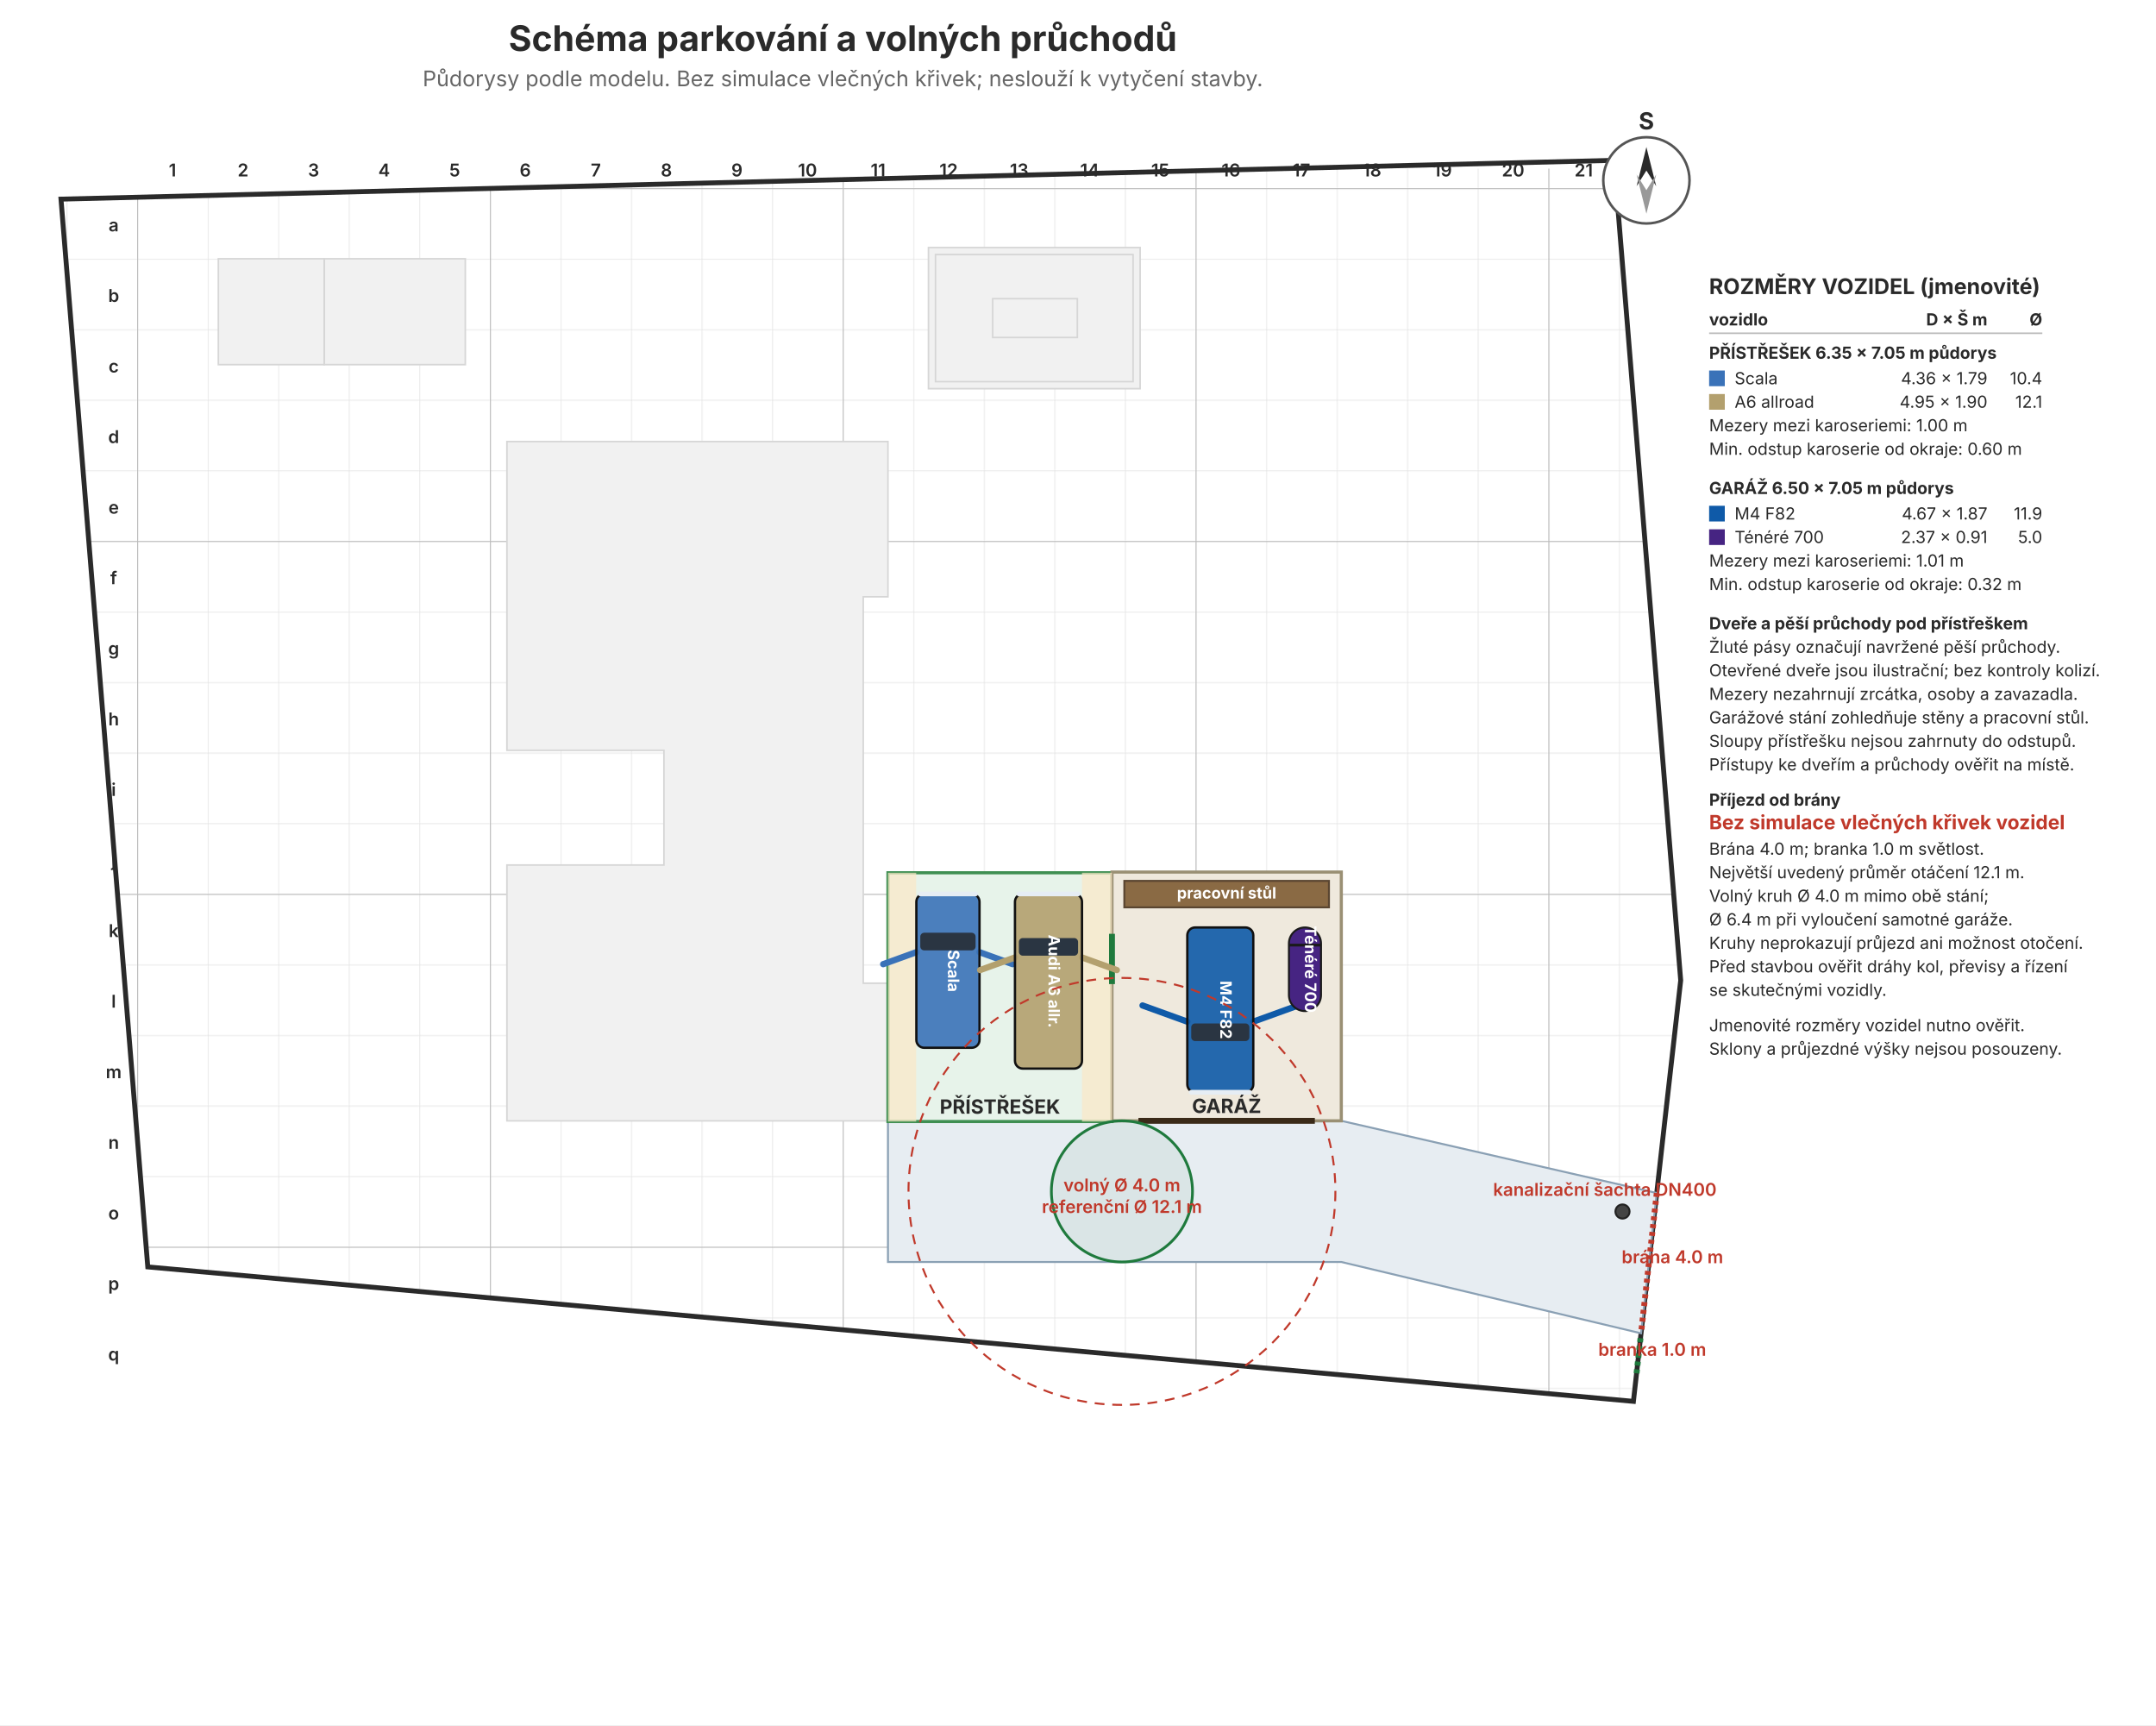
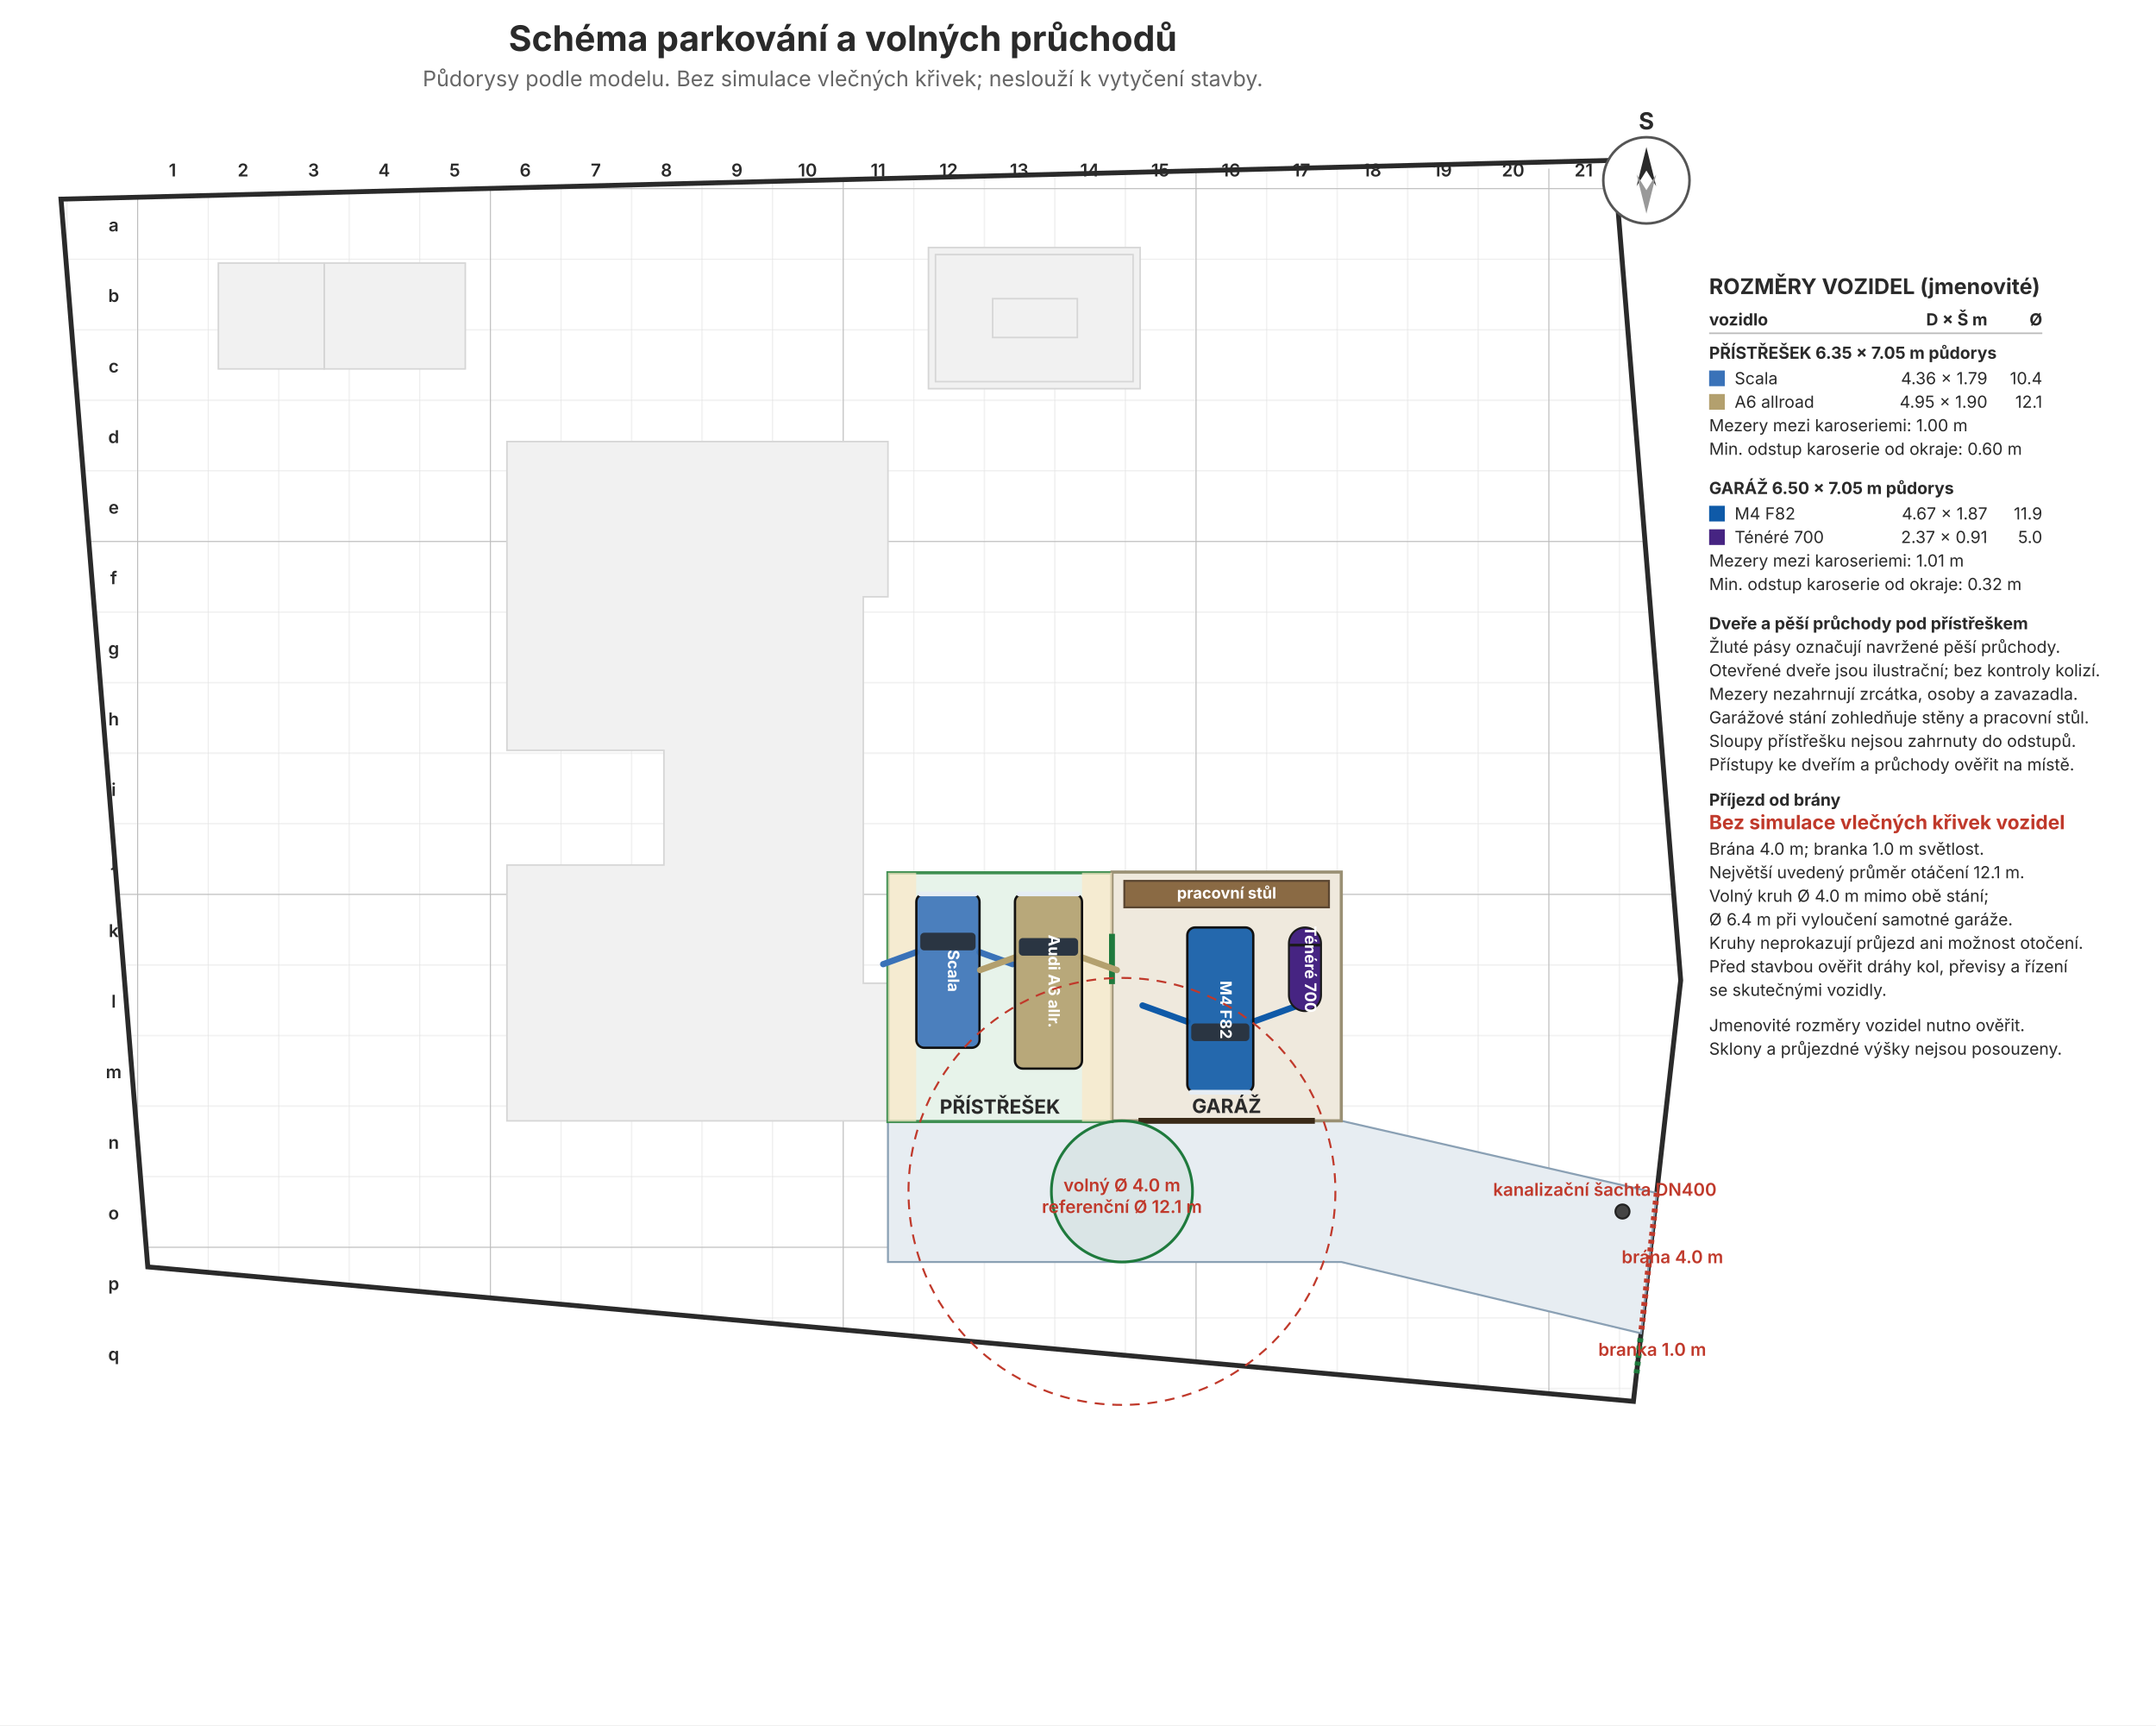
<svg xmlns="http://www.w3.org/2000/svg" viewBox="0 0 1100 880" font-family="-apple-system, BlinkMacSystemFont, sans-serif">
  <defs>
    <pattern id="cg" width="36" height="36" patternUnits="userSpaceOnUse">
      <path d="M 36 0 L 0 0 0 36" fill="none" stroke="#e2e2e2" stroke-width="0.6" />
    </pattern>
    <pattern id="mg" width="180" height="180" patternUnits="userSpaceOnUse">
      <rect width="180" height="180" fill="url(#cg)" />
      <path d="M 180 0 L 0 0 0 180" fill="none" stroke="#bcbcbc" stroke-width="1" />
    </pattern>
    <clipPath id="plot">
      <polygon points="-38.88,5.58 753.48,-14.22 787.5,404.1 779.4,475.74 763.38,618.84 5.4,550.26" />
    </clipPath>
    <marker id="arrow" markerWidth="9" markerHeight="9" refX="7" refY="4.5" orient="auto">
      <path d="M0,0 L9,4.5 L0,9 z" fill="#c0392b" />
    </marker>
  </defs>
  <style>
    text{font-family:-apple-system,sans-serif;fill:#2a2a2a}
    .title{font-size:18px;font-weight:700;text-anchor:middle}
    .sub{font-size:11px;fill:#666;text-anchor:middle}
    .axis{font-size:9px;fill:#777;text-anchor:middle;font-weight:600}
    .bay{font-size:10px;font-weight:700}
    .vlbl{font-size:8px;font-weight:700;fill:#fff}
    .dim{font-size:9px;fill:#c0392b;text-anchor:middle;font-weight:600}
    .ph{font-size:11px;font-weight:700}
    .pt{font-size:8.5px}
    .ok{font-size:10px;font-weight:700;fill:#1f7a3d}
    .bad{font-size:10px;font-weight:700;fill:#c0392b}
  </style>
  <rect width="1100" height="880" fill="white" />
  <text x="430" y="26" class="title">Schéma parkování a volných průchodů</text>
  <text x="430" y="44" class="sub">Půdorysy podle modelu. Bez simulace vlečných křivek; neslouží k vytyčení stavby.</text>
  <g transform="translate(70, 96)">
    <g clip-path="url(#plot)">
      <rect x="-50" y="-10" width="900" height="720" fill="url(#mg)" />
    </g>
    <polygon points="-38.88,5.58 753.48,-14.22 787.5,404.1 779.4,475.74 763.38,618.84 5.4,550.26" fill="none" stroke="#2a2a2a" stroke-width="2.5" />
    <g class="axis">
      <text x="18" y="-6">1</text>
      <text x="54" y="-6">2</text>
      <text x="90" y="-6">3</text>
      <text x="126" y="-6">4</text>
      <text x="162" y="-6">5</text>
      <text x="198" y="-6">6</text>
      <text x="234" y="-6">7</text>
      <text x="270" y="-6">8</text>
      <text x="306" y="-6">9</text>
      <text x="342" y="-6">10</text>
      <text x="378" y="-6">11</text>
      <text x="414" y="-6">12</text>
      <text x="450" y="-6">13</text>
      <text x="486" y="-6">14</text>
      <text x="522" y="-6">15</text>
      <text x="558" y="-6">16</text>
      <text x="594" y="-6">17</text>
      <text x="630" y="-6">18</text>
      <text x="666" y="-6">19</text>
      <text x="702" y="-6">20</text>
      <text x="738" y="-6">21</text>
      <text x="774" y="-6">22</text>
    </g>
    <g class="axis">
      <text x="-12" y="22">a</text>
      <text x="-12" y="58">b</text>
      <text x="-12" y="94">c</text>
      <text x="-12" y="130">d</text>
      <text x="-12" y="166">e</text>
      <text x="-12" y="202">f</text>
      <text x="-12" y="238">g</text>
      <text x="-12" y="274">h</text>
      <text x="-12" y="310">i</text>
      <text x="-12" y="346">j</text>
      <text x="-12" y="382">k</text>
      <text x="-12" y="418">l</text>
      <text x="-12" y="454">m</text>
      <text x="-12" y="490">n</text>
      <text x="-12" y="526">o</text>
      <text x="-12" y="562">p</text>
      <text x="-12" y="598">q</text>
    </g>
    <g clip-path="url(#plot)" fill="#f1f1f1" stroke="#d6d6d6" stroke-width="0.8">
      <polygon points="188.64,129.24 383.04,129.24 383.04,208.44 370.44,208.44 370.44,405.54 383.04,405.54 383.04,475.74 188.64,475.74 188.64,345.24 268.74,345.24 268.74,286.74 188.64,286.74" />
-       <rect x="95.4" y="36" width="72" height="54" />
-       <rect x="41.4" y="36" width="54" height="54" />
+       <rect x="95.4" y="38.18" width="72" height="54" />
+       <rect x="41.4" y="38.18" width="54" height="54" />
      <rect x="403.7" y="30.26" width="108" height="72" />
      <rect x="407.3" y="33.86" width="100.8" height="64.8" />
      <rect x="436.46" y="56.36" width="43.2" height="19.8" />
    </g>
    <polygon points="383.04,349.2 497.34,349.2 497.34,475.74 614.34,475.74 775.28,512.57 767.27,584.13 614.34,547.74 383.04,547.74" fill="#e7edf2" stroke="#8aa0b4" stroke-width="1" />
    <g data-feature="sewerInspection">
      <circle cx="757.8" cy="522" r="3.6" fill="#444" stroke="#222" />
      <text x="748.8" y="514" class="dim" text-anchor="end">kanalizační šachta DN400</text>
    </g>
    <rect x="383.04" y="349.2" width="114.3" height="126.9" fill="#e7f3ea" stroke="#3f8f52" stroke-width="1.6" />
    <rect x="497.34" y="348.84" width="117" height="126.9" fill="#efe9dd" stroke="#9a9074" stroke-width="1.6" />
    <line x1="510.84" y1="475.74" x2="600.84" y2="475.74" stroke="#3a2a18" stroke-width="3" />
    <text x="440.19" y="472.1" class="bay" fill="#2f6f43" text-anchor="middle">PŘÍSTŘEŠEK</text>
    <text x="555.84" y="471.74" class="bay" fill="#7a6f52" text-anchor="middle">GARÁŽ</text>
    <rect x="503.64" y="353.34" width="104.4" height="13.5" fill="#8a6a44" stroke="#5a4530" stroke-width="1" />
    <text x="555.84" y="362.34" class="vlbl" text-anchor="middle" fill="#fff">pracovní stůl</text>
    <rect x="383.04" y="349.2" width="14.4" height="126.9" fill="#fbe9c7" fill-opacity="0.7" />
    <rect x="482.04" y="349.2" width="15.3" height="126.9" fill="#fbe9c7" fill-opacity="0.7" />
    <line x1="497.34" y1="380.34" x2="497.34" y2="405.99" stroke="#1f7a3d" stroke-width="3" />
    <g transform="translate(413.64,399.24)">
      <line x1="-16.11" y1="-9.54" x2="-33.03" y2="-3.42" stroke="#3a72b8" stroke-width="3.2" stroke-linecap="round" />
      <line x1="16.11" y1="-9.54" x2="33.03" y2="-3.42" stroke="#3a72b8" stroke-width="3.2" stroke-linecap="round" />
      <rect x="-16.11" y="-39.24" width="32.22" height="78.48" rx="4" fill="#3a72b8" fill-opacity="0.9" stroke="#111" stroke-width="1.2" />
      <rect x="-14.11" y="-19.44" width="28.22" height="9" rx="2" fill="#2a3542" />
      <line x1="-14.11" y1="-39.24" x2="14.11" y2="-39.24" stroke="#e6edf4" stroke-width="2.4" stroke-linecap="round" />
    </g>
    <text x="413.64" y="399.24" class="vlbl" text-anchor="middle" transform="rotate(90 413.64 399.24)">Scala</text>
    <g transform="translate(464.94,404.55)">
      <line x1="-17.1" y1="-12.15" x2="-34.866" y2="-5.724" stroke="#b3a06e" stroke-width="3.2" stroke-linecap="round" />
      <line x1="17.1" y1="-12.15" x2="34.866" y2="-5.724" stroke="#b3a06e" stroke-width="3.2" stroke-linecap="round" />
      <rect x="-17.1" y="-44.55" width="34.2" height="89.1" rx="4" fill="#b3a06e" fill-opacity="0.9" stroke="#111" stroke-width="1.2" />
      <rect x="-15.1" y="-22.05" width="30.2" height="9" rx="2" fill="#2a3542" />
      <line x1="-15.1" y1="-44.55" x2="15.1" y2="-44.55" stroke="#e6edf4" stroke-width="2.4" stroke-linecap="round" />
    </g>
    <text x="464.94" y="404.55" class="vlbl" text-anchor="middle" transform="rotate(90 464.94 404.55)">Audi A6 allr.</text>
    <g transform="translate(552.6,419.13)">
      <line x1="-16.83" y1="6.03" x2="-39.672" y2="-2.232" stroke="#0f5aa8" stroke-width="3.2" stroke-linecap="round" />
      <line x1="16.83" y1="6.03" x2="39.672" y2="-2.232" stroke="#0f5aa8" stroke-width="3.2" stroke-linecap="round" />
      <rect x="-16.83" y="-42.03" width="33.66" height="84.06" rx="4" fill="#0f5aa8" fill-opacity="0.9" stroke="#111" stroke-width="1.2" />
      <rect x="-14.83" y="6.93" width="29.66" height="9" rx="2" fill="#2a3542" />
      <line x1="-14.83" y1="42.03" x2="14.83" y2="42.03" stroke="#e6edf4" stroke-width="2.4" stroke-linecap="round" />
    </g>
    <text x="552.6" y="419.13" class="vlbl" text-anchor="middle" transform="rotate(90 552.6 419.13)">M4 F82</text>
    <g transform="translate(595.8,398.43)">
      <rect x="-8.19" y="-21.33" width="16.38" height="42.66" rx="8.19" fill="#462482" stroke="#1a1a1a" stroke-width="1" />
      <line x1="-8.1" y1="-12.33" x2="8.1" y2="-12.33" stroke="#1a1a1a" stroke-width="1.4" />
    </g>
    <text x="595.8" y="398.43" class="vlbl" text-anchor="middle" transform="rotate(90 595.8 398.43)">Ténéré 700</text>
    <line x1="775.28" y1="512.57" x2="767.27" y2="584.13" stroke="#c0392b" stroke-width="3" stroke-dasharray="2,2" />
    <text x="783.28" y="548.35" class="dim" text-anchor="start">brána 4.0 m</text>
    <line id="wicket-clear-opening" x1="766.99" y1="586.63" x2="764.98" y2="604.52" stroke="#1f7a3d" stroke-width="3" stroke-dasharray="2,2" />
    <text x="772.98" y="595.58" class="dim" fill="#1f7a3d" text-anchor="start">branka 1.0 m</text>
    <circle cx="502.42" cy="511.74" r="108.9" fill="none" stroke="#c0392b" stroke-width="1" stroke-dasharray="5,4" />
    <circle cx="502.42" cy="511.74" r="36" fill="#1f7a3d" fill-opacity="0.07" stroke="#1f7a3d" stroke-width="1.4" />
    <text x="502.42" y="511.74" class="dim" fill="#1f7a3d">volný Ø 4.0 m</text>
    <text x="502.42" y="522.74" class="dim">referenční Ø 12.1 m</text>
  </g>
  <g transform="translate(840, 92)">
    <circle r="22" fill="white" stroke="#555" stroke-width="1.3" />
    <path d="M 0 -17 L 5 3 L 0 -5 L -5 3 Z" fill="#2a2a2a" />
    <path d="M 0 5 L 5 -3 L 0 17 L -5 -3 Z" fill="#999" />
    <text y="-26" font-size="12" font-weight="700" text-anchor="middle">S</text>
  </g>
  <g transform="translate(872, 150)">
    <text x="0" y="0" class="ph">ROZMĚRY VOZIDEL (jmenovité)</text>
    <text x="0" y="16" class="pt" font-weight="700" fill="#555">vozidlo</text>
    <text x="142" y="16" class="pt" font-weight="700" fill="#555" text-anchor="end">D × Š m</text>
    <text x="170" y="16" class="pt" font-weight="700" fill="#555" text-anchor="end">Ø</text>
    <line x1="0" y1="20" x2="170" y2="20" stroke="#bbb" stroke-width="0.8" />
    <text x="0" y="33" class="pt" font-weight="700" fill="#333">PŘÍSTŘEŠEK 6.35 × 7.05 m půdorys</text>
    <rect x="0" y="39" width="8" height="8" fill="#3a72b8" />
    <text x="13" y="46" class="pt">Scala</text>
    <text x="142" y="46" class="pt" text-anchor="end">4.36 × 1.79</text>
    <text x="170" y="46" class="pt" text-anchor="end">10.4</text>
    <rect x="0" y="51" width="8" height="8" fill="#b3a06e" />
    <text x="13" y="58" class="pt">A6 allroad</text>
    <text x="142" y="58" class="pt" text-anchor="end">4.95 × 1.90</text>
    <text x="170" y="58" class="pt" text-anchor="end">12.1</text>
    <text x="0" y="70" class="pt">Mezery mezi karoseriemi: 1.00 m</text>
    <text x="0" y="82" class="pt">Min. odstup karoserie od okraje: 0.60 m</text>
    <text x="0" y="102" class="pt" font-weight="700" fill="#333">GARÁŽ 6.50 × 7.05 m půdorys</text>
    <rect x="0" y="108" width="8" height="8" fill="#0f5aa8" />
    <text x="13" y="115" class="pt">M4 F82</text>
    <text x="142" y="115" class="pt" text-anchor="end">4.67 × 1.87</text>
    <text x="170" y="115" class="pt" text-anchor="end">11.9</text>
    <rect x="0" y="120" width="8" height="8" fill="#462482" />
    <text x="13" y="127" class="pt">Ténéré 700</text>
    <text x="142" y="127" class="pt" text-anchor="end">2.37 × 0.91</text>
    <text x="170" y="127" class="pt" text-anchor="end">5.0</text>
    <text x="0" y="139" class="pt">Mezery mezi karoseriemi: 1.01 m</text>
    <text x="0" y="151" class="pt">Min. odstup karoserie od okraje: 0.32 m</text>
    <text x="0" y="171" class="pt" fill="#444" font-weight="700">Dveře a pěší průchody pod přístřeškem</text>
    <text x="0" y="183" class="pt" fill="#555">Žluté pásy označují navržené pěší průchody.</text>
    <text x="0" y="195" class="pt" fill="#555">Otevřené dveře jsou ilustrační; bez kontroly kolizí.</text>
    <text x="0" y="207" class="pt" fill="#555">Mezery nezahrnují zrcátka, osoby a zavazadla.</text>
    <text x="0" y="219" class="pt" fill="#555">Garážové stání zohledňuje stěny a pracovní stůl.</text>
    <text x="0" y="231" class="pt" fill="#555">Sloupy přístřešku nejsou zahrnuty do odstupů.</text>
    <text x="0" y="243" class="pt" fill="#555">Přístupy ke dveřím a průchody ověřit na místě.</text>
    <text x="0" y="261" class="pt" fill="#444" font-weight="700">Příjezd od brány</text>
    <text x="0" y="273" class="bad" font-size="8.5">Bez simulace vlečných křivek vozidel</text>
    <text x="0" y="286" class="pt" fill="#555">Brána 4.0 m; branka 1.0 m světlost.</text>
    <text x="0" y="298" class="pt" fill="#555">Největší uvedený průměr otáčení 12.1 m.</text>
    <text x="0" y="310" class="pt" fill="#555">Volný kruh Ø 4.0 m mimo obě stání;</text>
    <text x="0" y="322" class="pt" fill="#555">Ø 6.4 m při vyloučení samotné garáže.</text>
    <text x="0" y="334" class="pt" fill="#555">Kruhy neprokazují průjezd ani možnost otočení.</text>
    <text x="0" y="346" class="pt" fill="#555">Před stavbou ověřit dráhy kol, převisy a řízení</text>
    <text x="0" y="358" class="pt" fill="#555">se skutečnými vozidly.</text>
    <text x="0" y="376" class="pt" fill="#888">Jmenovité rozměry vozidel nutno ověřit.</text>
    <text x="0" y="388" class="pt" fill="#888">Sklony a průjezdné výšky nejsou posouzeny.</text>
  </g>
</svg>
